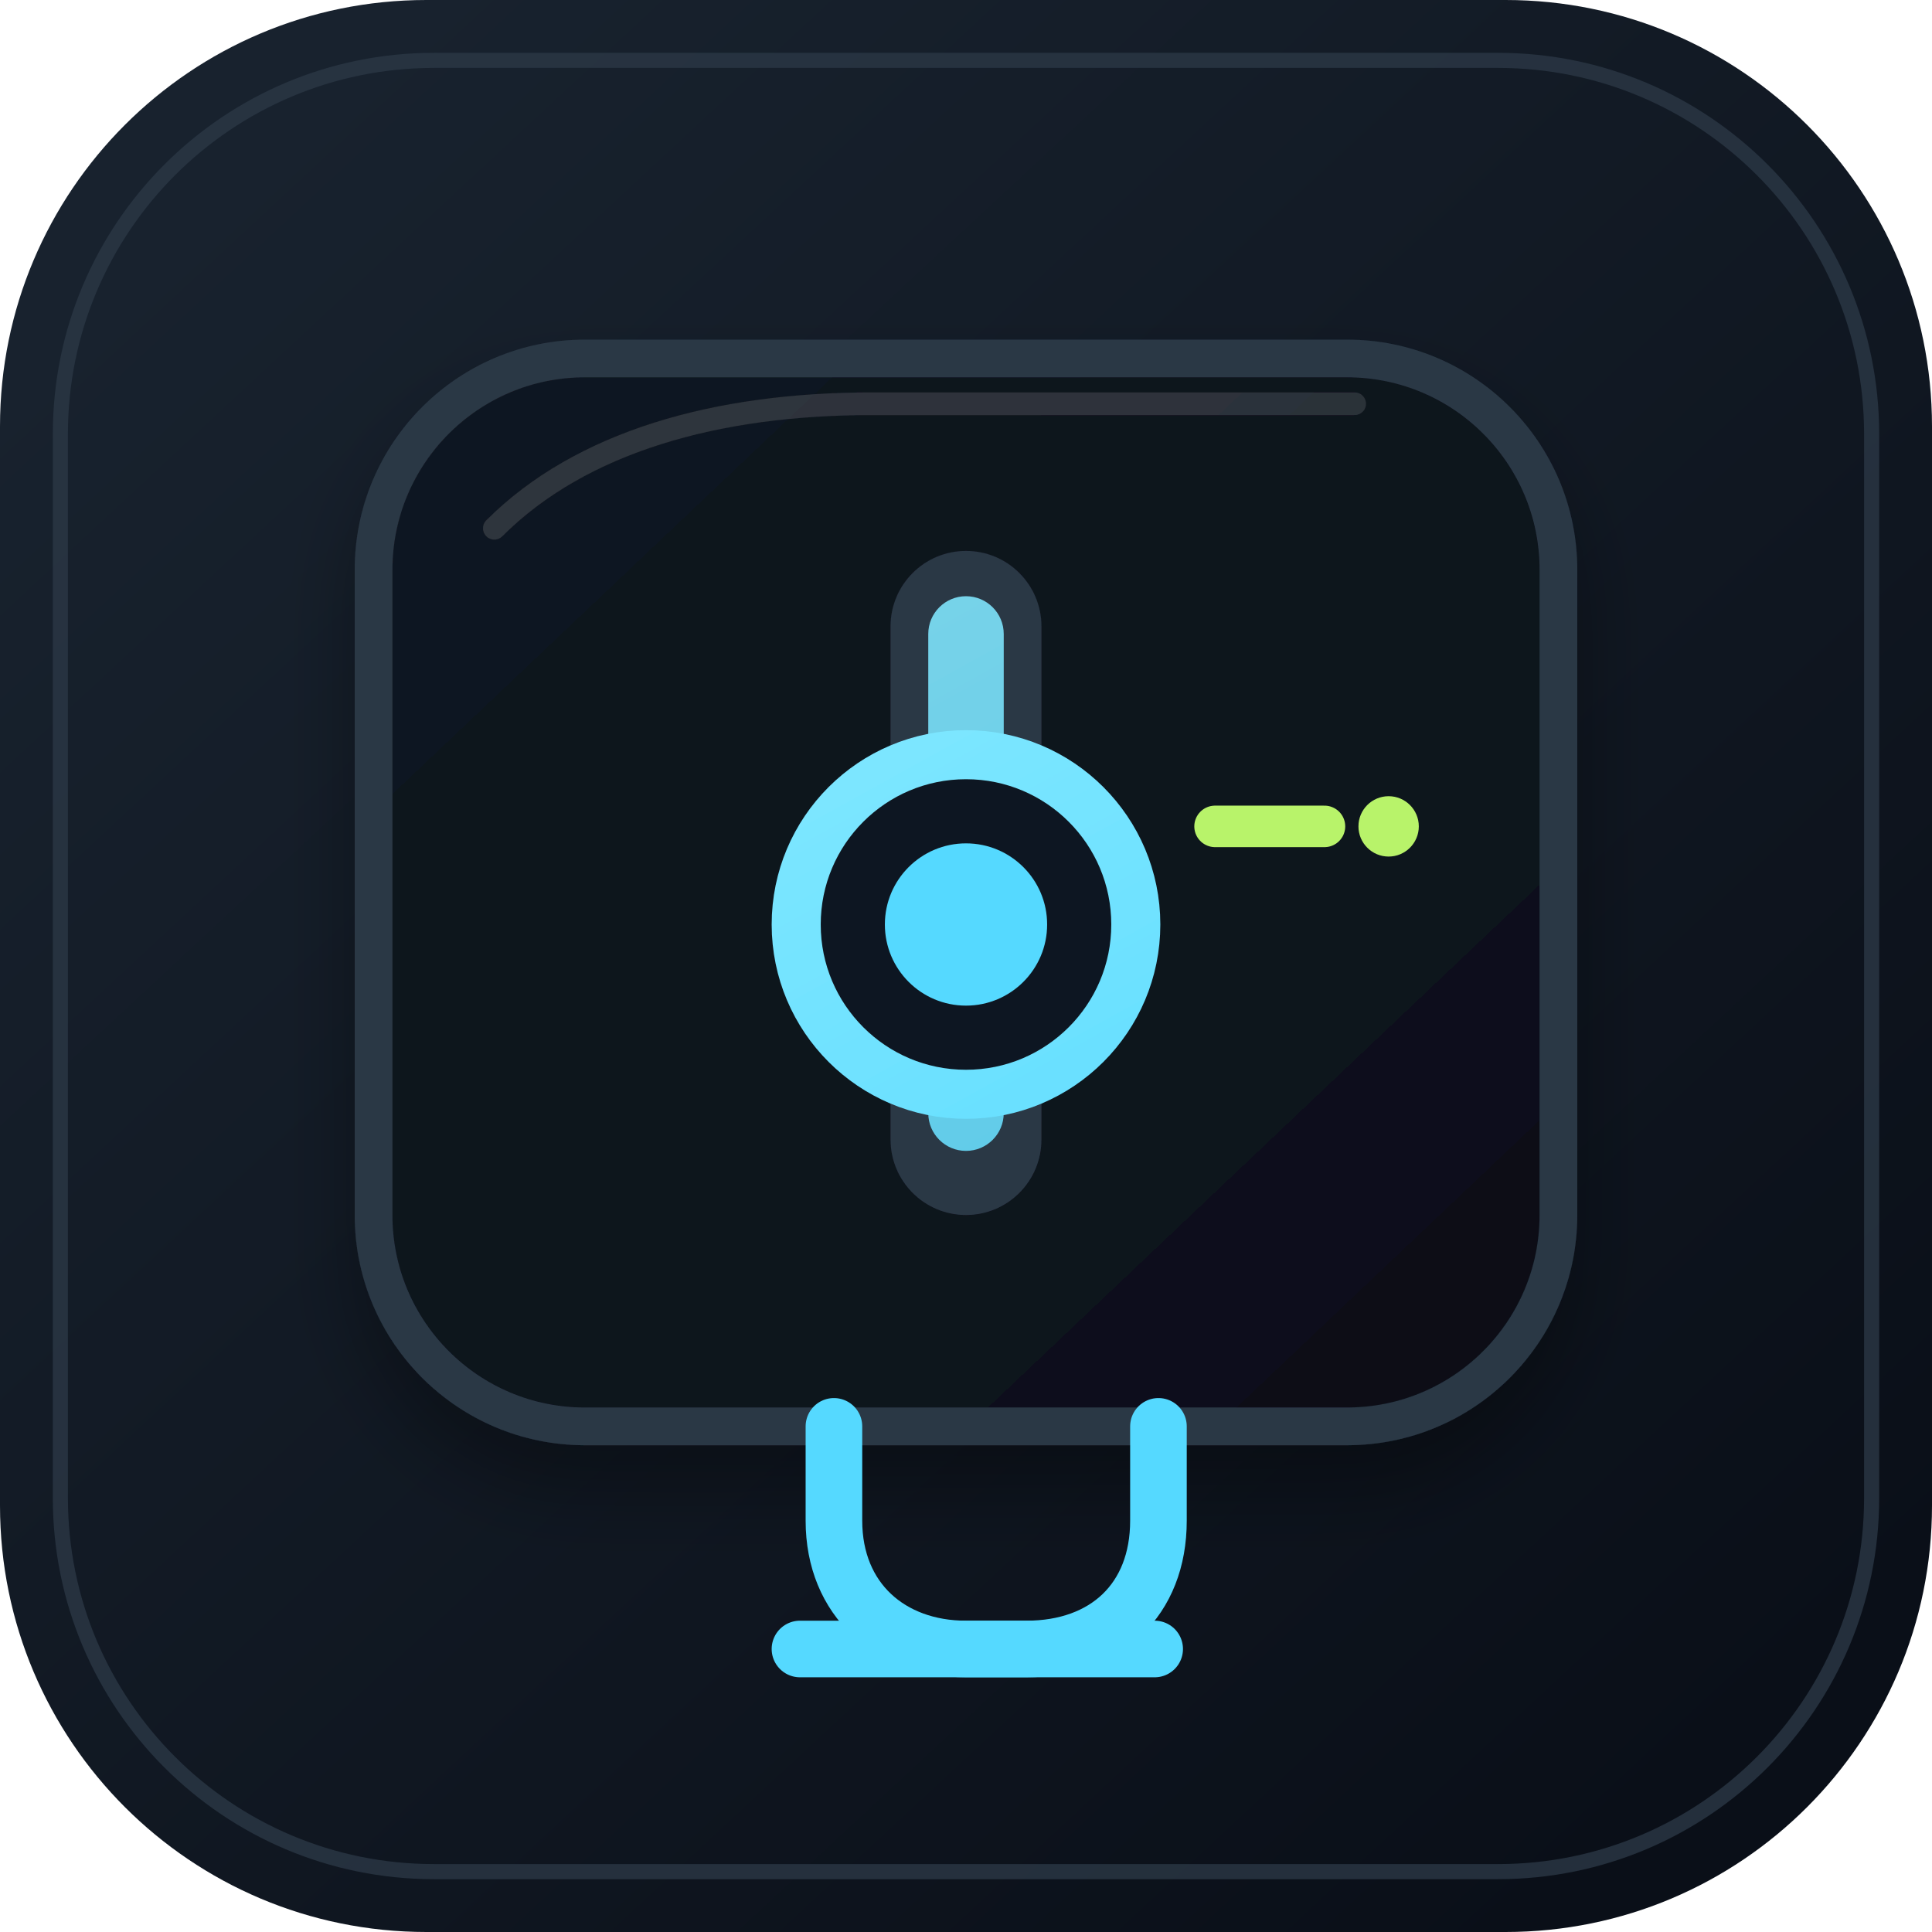
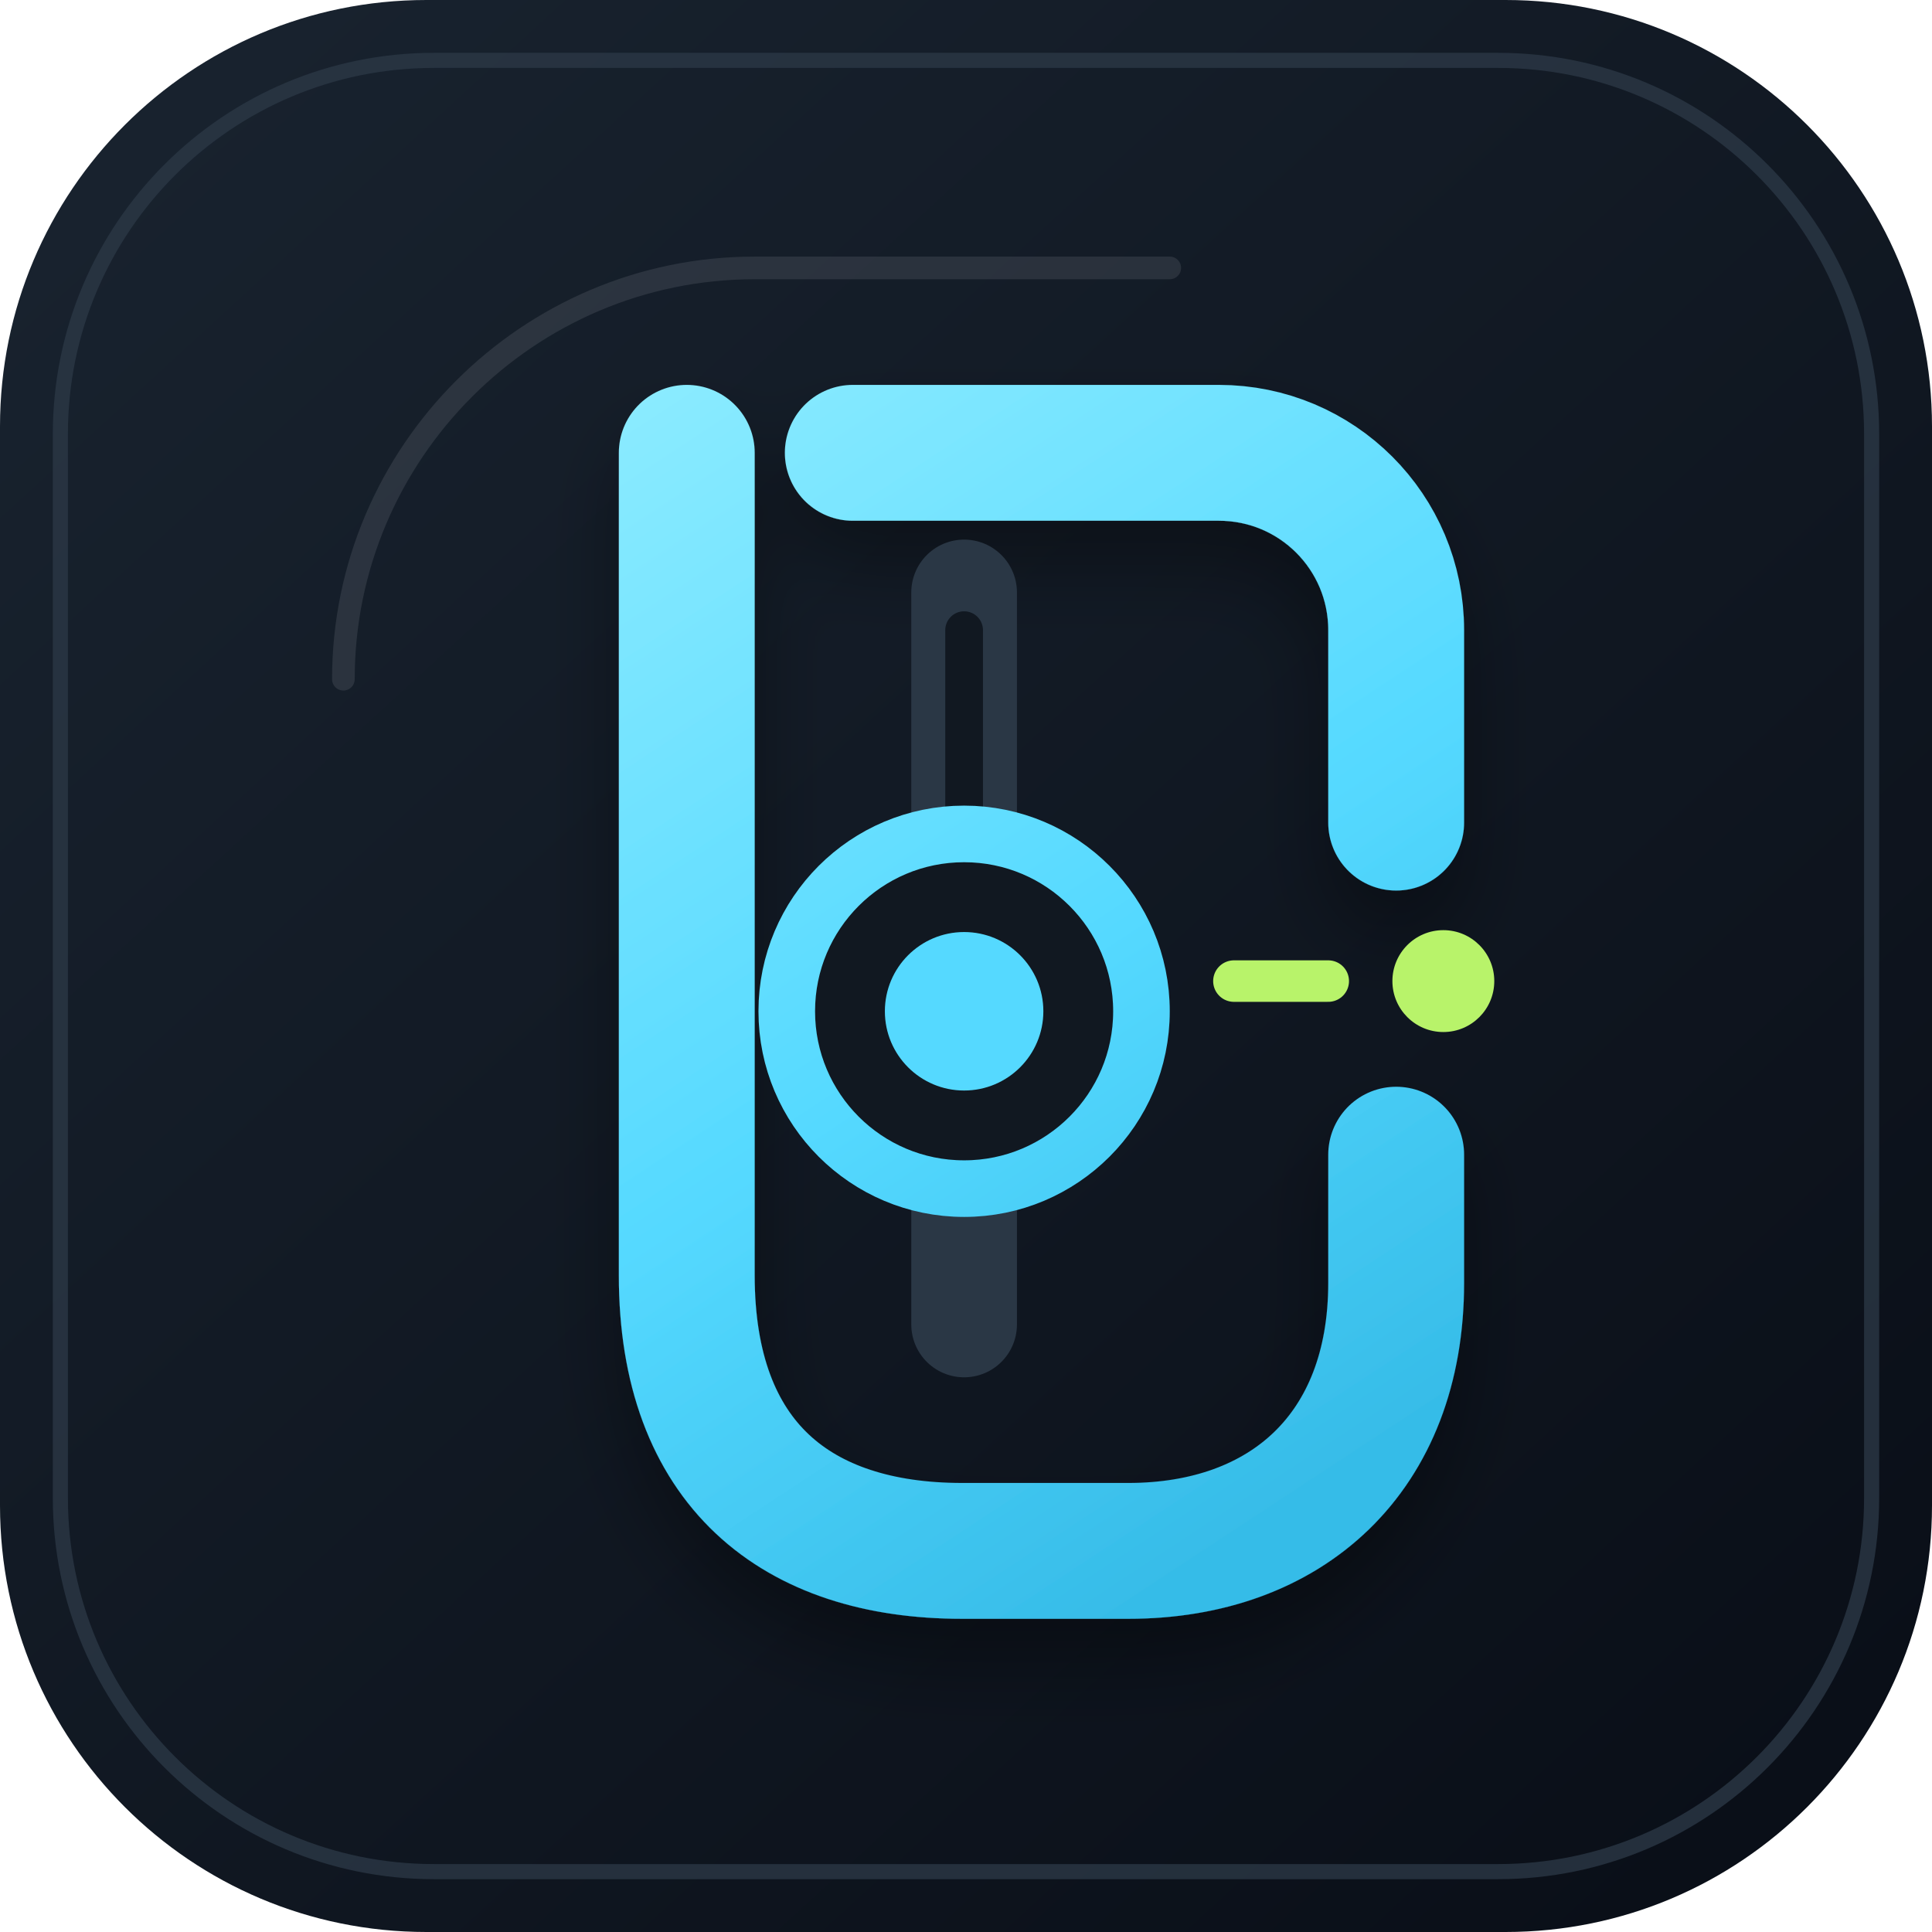
<svg xmlns="http://www.w3.org/2000/svg" width="1024" height="1024" viewBox="0 0 1024 1024" role="img" aria-labelledby="title desc">
  <defs>
-     <linearGradient id="surface" x1="118" y1="92" x2="906" y2="940" gradientUnits="userSpaceOnUse">
+     <linearGradient id="canvas" x1="94" y1="56" x2="930" y2="968" gradientUnits="userSpaceOnUse">
      <stop stop-color="#18222E" />
      <stop offset="1" stop-color="#0A0F18" />
    </linearGradient>
-     <linearGradient id="screen" x1="235" y1="208" x2="796" y2="800" gradientUnits="userSpaceOnUse">
-       <stop stop-color="#111821" />
-       <stop offset="1" stop-color="#0A0F18" />
-     </linearGradient>
-     <linearGradient id="cyan" x1="369" y1="272" x2="655" y2="789" gradientUnits="userSpaceOnUse">
+     <linearGradient id="gate" x1="326" y1="222" x2="698" y2="788" gradientUnits="userSpaceOnUse">
      <stop stop-color="#8AEBFF" />
-       <stop offset="1" stop-color="#55D9FF" />
+       <stop offset=".55" stop-color="#55D9FF" />
+       <stop offset="1" stop-color="#36BCE8" />
    </linearGradient>
    <filter id="shadow" x="-30%" y="-30%" width="160%" height="180%">
-       <feDropShadow dx="0" dy="24" stdDeviation="20" flood-color="#000000" flood-opacity=".32" />
+       <feDropShadow dx="0" dy="24" stdDeviation="20" flood-color="#000000" flood-opacity=".34" />
    </filter>
  </defs>
-   <rect width="1024" height="1024" rx="226" fill="url(#surface)" />
+   <rect width="1024" height="1024" rx="226" fill="url(#canvas)" />
  <rect x="32" y="32" width="960" height="960" rx="198" fill="none" stroke="#2A3745" stroke-width="8" opacity=".8" />
+   <path d="M182 360C182 240 280 142 400 142h220" fill="none" stroke="#F4F7FB" stroke-width="12" stroke-linecap="round" opacity=".1" />
  <g filter="url(#shadow)">
-     <rect x="198" y="190" width="628" height="566" rx="112" fill="url(#screen)" stroke="#2A3745" stroke-width="20" />
-     <path d="M262 280C308 234 380 214 462 214h256" fill="none" stroke="#F4F7FB" stroke-width="12" stroke-linecap="round" opacity=".13" />
-     <rect x="472" y="292" width="80" height="352" rx="40" fill="#2A3745" />
-     <rect x="492" y="316" width="40" height="294" rx="20" fill="url(#cyan)" opacity=".88" />
-     <circle cx="512" cy="490" r="90" fill="#111821" stroke="url(#cyan)" stroke-width="26" />
-     <circle cx="512" cy="490" r="43" fill="#55D9FF" />
-     <path d="M644 438h58" fill="none" stroke="#B8F36A" stroke-width="22" stroke-linecap="round" />
-     <circle cx="736" cy="438" r="16" fill="#B8F36A" />
+     <path d="M364 240v436c0 100 58 146 146 146h88c84 0 142-52 142-142v-68" fill="none" stroke="url(#gate)" stroke-width="72" stroke-linecap="round" stroke-linejoin="round" />
+     <path d="M452 240h194c52 0 94 42 94 94v102" fill="none" stroke="url(#gate)" stroke-width="72" stroke-linecap="round" stroke-linejoin="round" />
  </g>
-   <path d="M442 756v50c0 42 30 68 70 68h32c42 0 70-26 70-68v-50" fill="none" stroke="#55D9FF" stroke-width="30" stroke-linecap="round" />
-   <path d="M424 874h188" fill="none" stroke="#55D9FF" stroke-width="30" stroke-linecap="round" />
+   <path d="M511 314v388" fill="none" stroke="#2A3745" stroke-width="56" stroke-linecap="round" />
+   <path d="M511 334v272" fill="none" stroke="#111821" stroke-width="20" stroke-linecap="round" />
+   <circle cx="511" cy="536" r="94" fill="#111821" stroke="url(#gate)" stroke-width="30" />
+   <circle cx="511" cy="536" r="42" fill="#55D9FF" />
+   <circle cx="765" cy="520" r="27" fill="#B8F36A" />
+   <path d="M704 520h-50" fill="none" stroke="#B8F36A" stroke-width="22" stroke-linecap="round" />
</svg>
